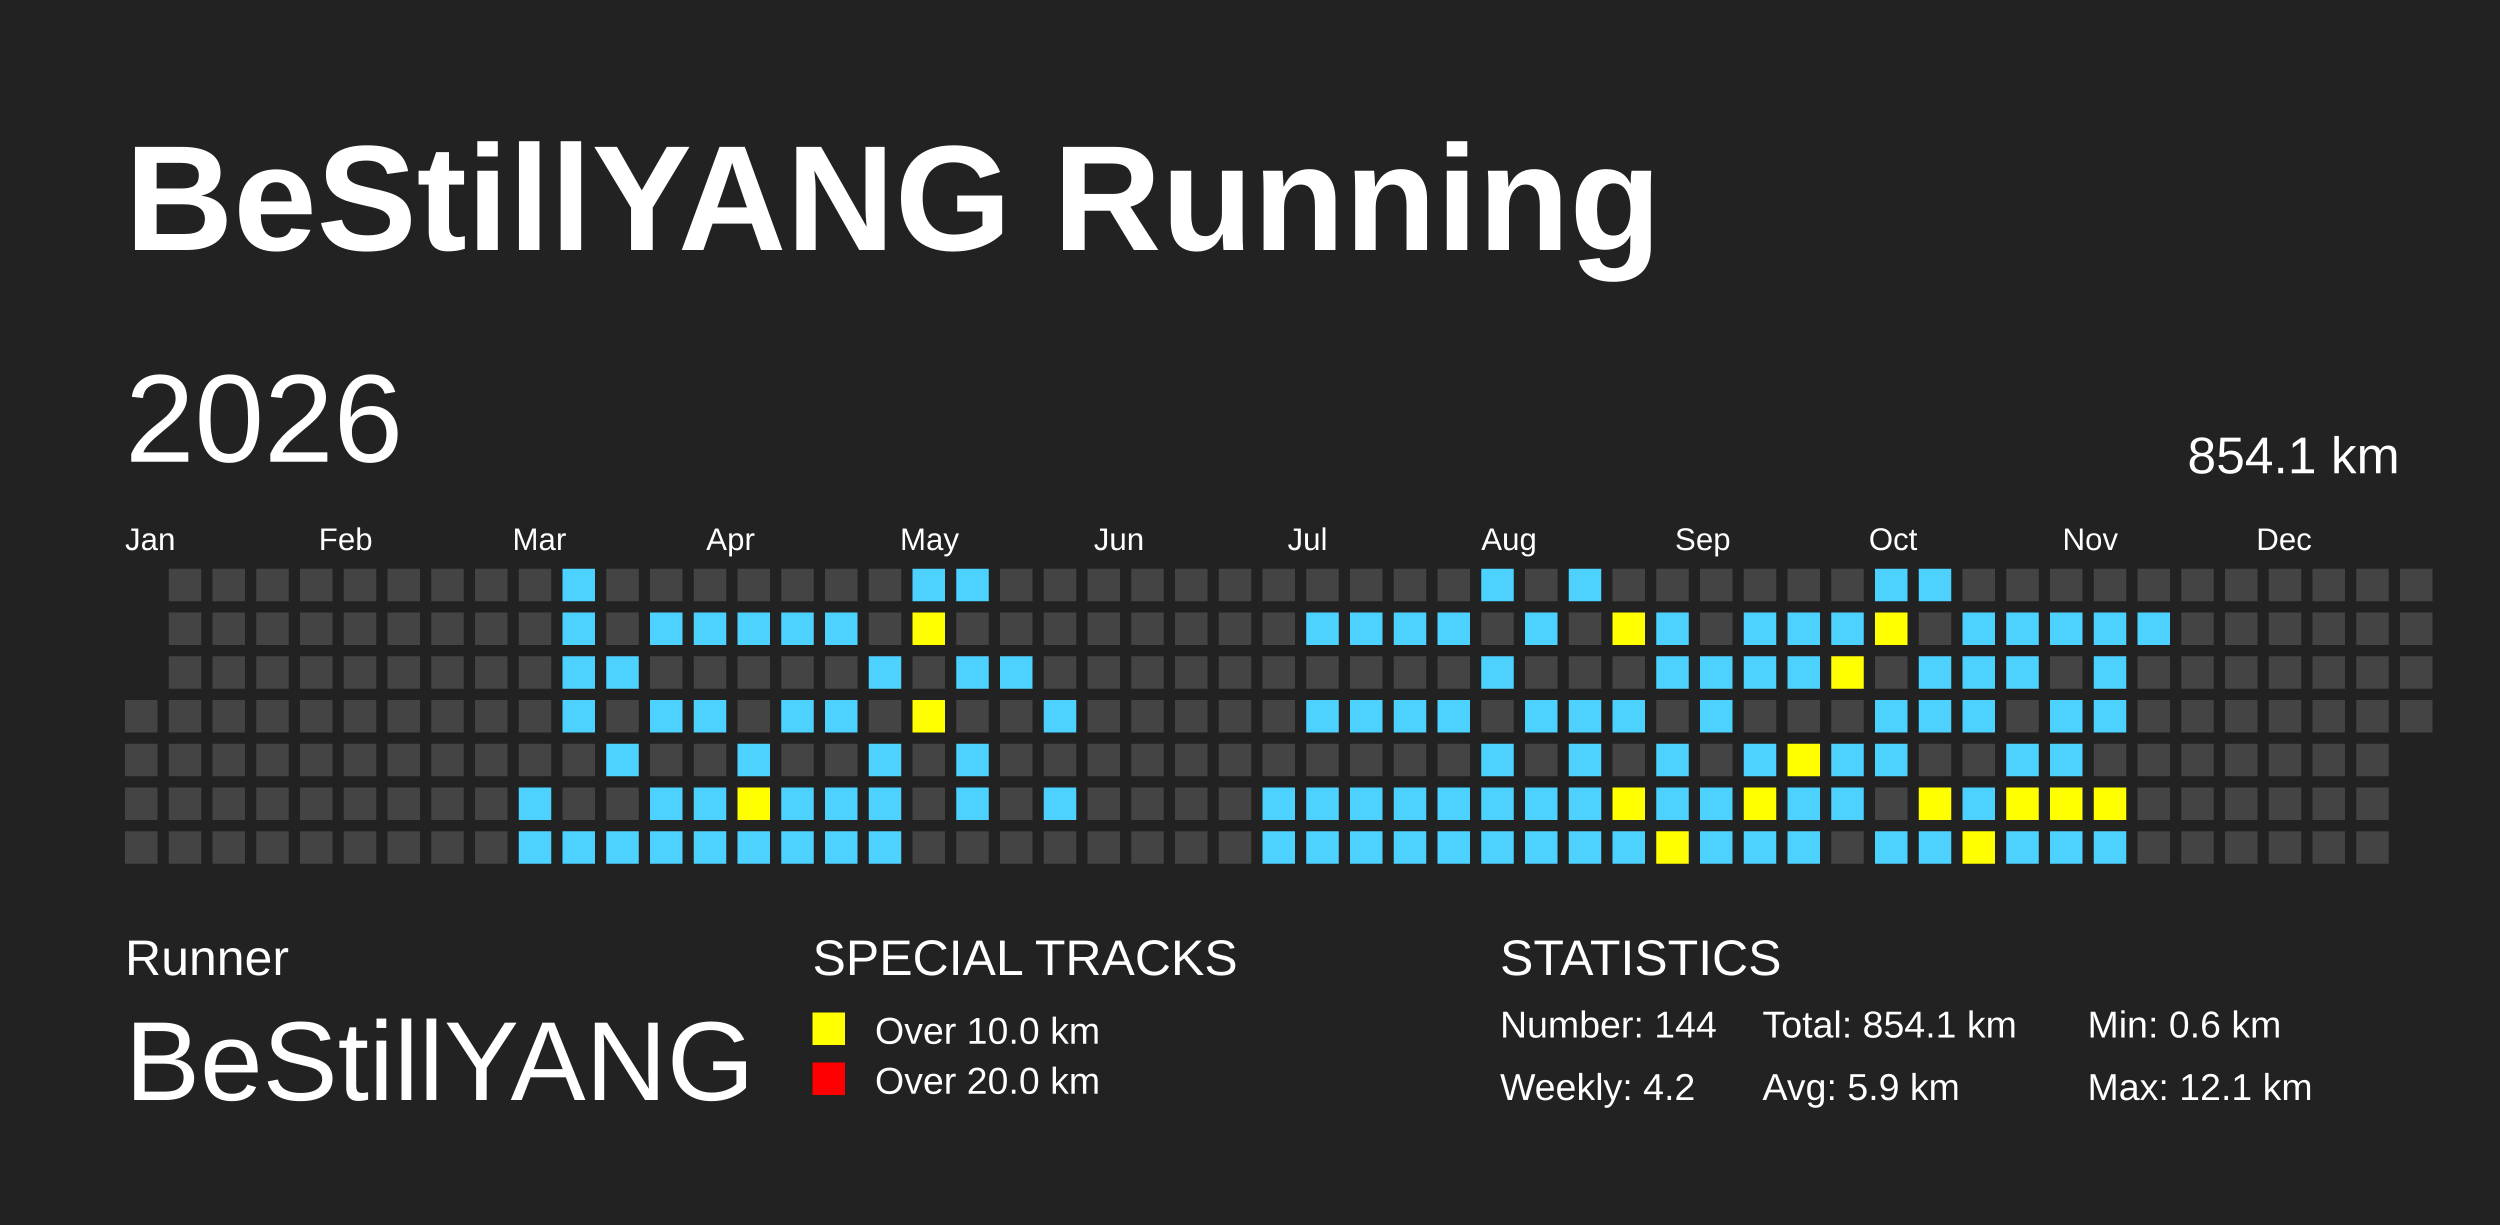
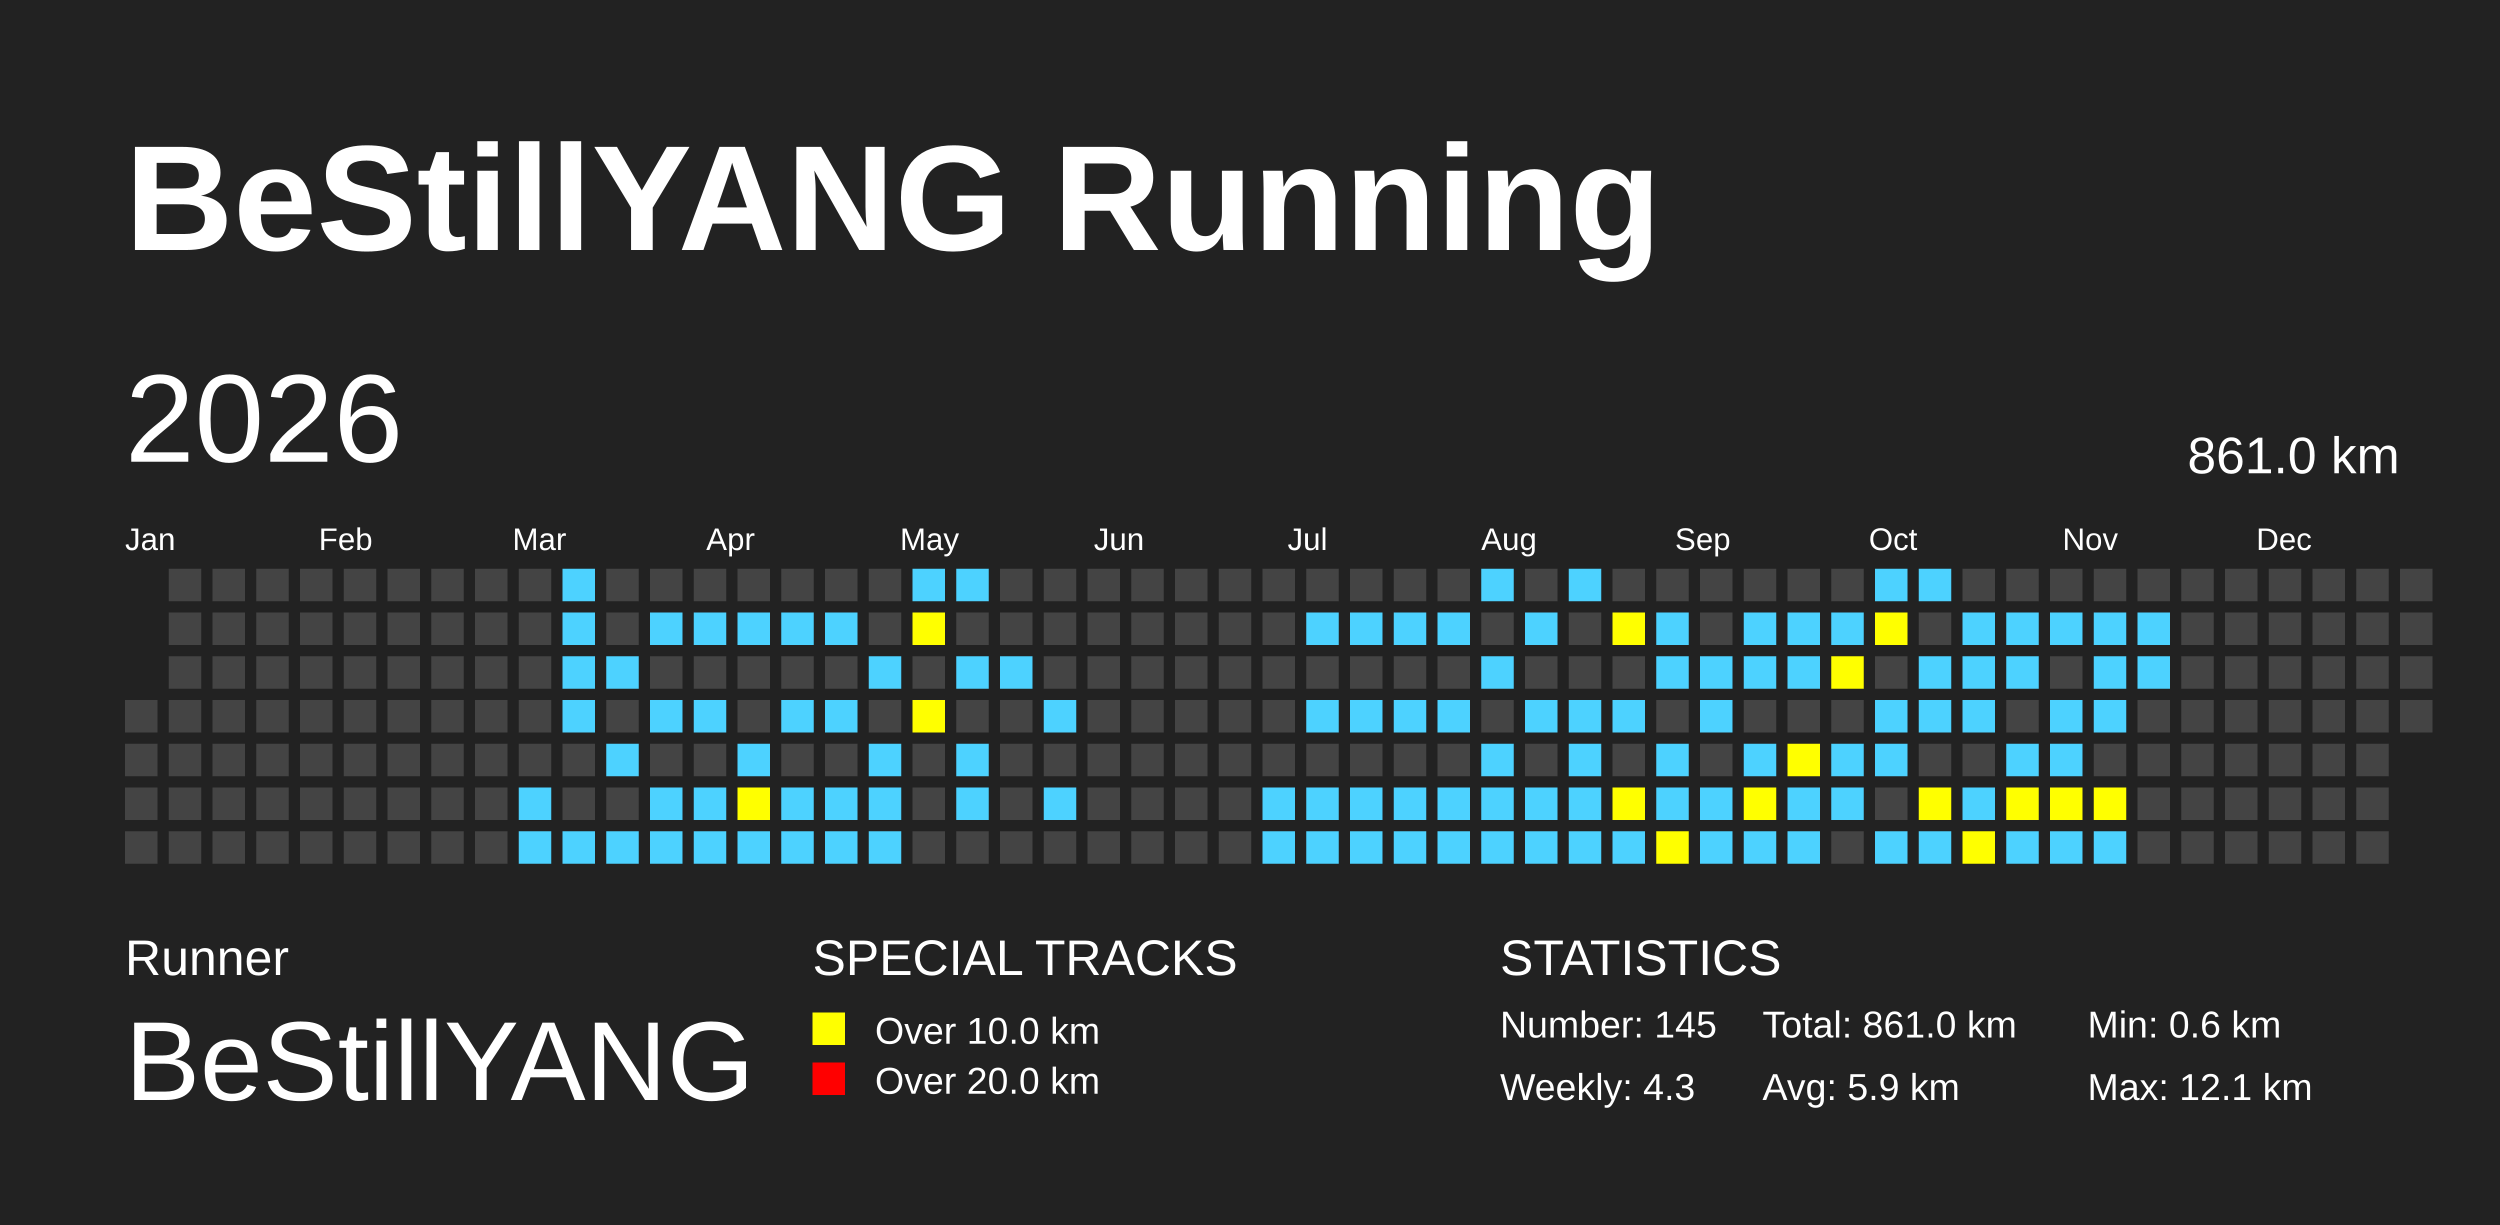
<svg xmlns="http://www.w3.org/2000/svg" baseProfile="full" height="98mm" version="1.1" viewBox="0,0,200,98" width="200mm">
  <defs>
    <pattern height="2" id="indoor-stripe" patternUnits="userSpaceOnUse" width="2">
      <line stroke="white" stroke-opacity="0.45" stroke-width="0.5" x1="0" x2="2" y1="2" y2="0" />
    </pattern>
  </defs>
  <rect fill="#222222" height="98" width="200" x="0" y="0" />
  <text fill="#FFFFFF" style="font-size:12px; font-family:Arial; font-weight:bold;" x="10" y="20">BeStillYANG Running</text>
  <text fill="#FFFFFF" style="font-size:4px; font-family:Arial" x="10" y="78">Runner</text>
  <text fill="#FFFFFF" style="font-size:9px; font-family:Arial" x="10" y="88">BeStillYANG</text>
  <text fill="#FFFFFF" style="font-size:4px; font-family:Arial" x="65" y="78">SPECIAL TRACKS</text>
  <rect fill="yellow" height="2.6" width="2.6" x="65" y="81" />
  <text fill="#FFFFFF" style="font-size:3px; font-family:Arial" x="70" y="83.5">Over 10.0 km</text>
  <rect fill="red" height="2.6" width="2.6" x="65" y="85" />
  <text fill="#FFFFFF" style="font-size:3px; font-family:Arial" x="70" y="87.5">Over 20.0 km</text>
  <text fill="#FFFFFF" style="font-size:4px; font-family:Arial" x="120" y="78">STATISTICS</text>
-   <text fill="#FFFFFF" style="font-size:3px; font-family:Arial" x="120" y="83">Number: 144</text>
-   <text fill="#FFFFFF" style="font-size:3px; font-family:Arial" x="120" y="88">Weekly: 4.2</text>
-   <text fill="#FFFFFF" style="font-size:3px; font-family:Arial" x="141" y="83">Total: 854.1 km</text>
+   <text fill="#FFFFFF" style="font-size:3px; font-family:Arial" x="120" y="83">Number: 145</text>
+   <text fill="#FFFFFF" style="font-size:3px; font-family:Arial" x="120" y="88">Weekly: 4.3</text>
+   <text fill="#FFFFFF" style="font-size:3px; font-family:Arial" x="141" y="83">Total: 861.0 km</text>
  <text fill="#FFFFFF" style="font-size:3px; font-family:Arial" x="141" y="88">Avg: 5.9 km</text>
  <text fill="#FFFFFF" style="font-size:3px; font-family:Arial" x="167" y="83">Min: 0.6 km</text>
  <text fill="#FFFFFF" style="font-size:3px; font-family:Arial" x="167" y="88">Max: 12.1 km</text>
  <text dominant-baseline="hanging" fill="#FFFFFF" style="font-size:10.0px; font-family:Arial;" x="10" y="30">2026</text>
-   <text dominant-baseline="hanging" fill="#FFFFFF" style="font-size:4.125px; font-family:Arial;" x="175" y="35">854.1 km</text>
+   <text dominant-baseline="hanging" fill="#FFFFFF" style="font-size:4.125px; font-family:Arial;" x="175" y="35">861.0 km</text>
  <text fill="#FFFFFF" style="font-size:2.5px; font-family:Arial" x="10.0" y="44">Jan</text>
  <text fill="#FFFFFF" style="font-size:2.5px; font-family:Arial" x="25.5" y="44">Feb</text>
  <text fill="#FFFFFF" style="font-size:2.5px; font-family:Arial" x="41.0" y="44">Mar</text>
  <text fill="#FFFFFF" style="font-size:2.5px; font-family:Arial" x="56.5" y="44">Apr</text>
  <text fill="#FFFFFF" style="font-size:2.5px; font-family:Arial" x="72.0" y="44">May</text>
  <text fill="#FFFFFF" style="font-size:2.5px; font-family:Arial" x="87.5" y="44">Jun</text>
  <text fill="#FFFFFF" style="font-size:2.5px; font-family:Arial" x="103.0" y="44">Jul</text>
  <text fill="#FFFFFF" style="font-size:2.5px; font-family:Arial" x="118.5" y="44">Aug</text>
  <text fill="#FFFFFF" style="font-size:2.5px; font-family:Arial" x="134.0" y="44">Sep</text>
  <text fill="#FFFFFF" style="font-size:2.5px; font-family:Arial" x="149.5" y="44">Oct</text>
  <text fill="#FFFFFF" style="font-size:2.5px; font-family:Arial" x="165.0" y="44">Nov</text>
  <text fill="#FFFFFF" style="font-size:2.5px; font-family:Arial" x="180.5" y="44">Dec</text>
  <rect fill="#444444" height="2.6" width="2.6" x="10.0" y="56.0" />
  <rect fill="#444444" height="2.6" width="2.6" x="10.0" y="59.5" />
  <rect fill="#444444" height="2.6" width="2.6" x="10.0" y="63.0" />
  <rect fill="#444444" height="2.6" width="2.6" x="10.0" y="66.5" />
  <rect fill="#444444" height="2.6" width="2.6" x="13.5" y="45.5" />
  <rect fill="#444444" height="2.6" width="2.6" x="13.5" y="49.0" />
  <rect fill="#444444" height="2.6" width="2.6" x="13.5" y="52.5" />
  <rect fill="#444444" height="2.6" width="2.6" x="13.5" y="56.0" />
  <rect fill="#444444" height="2.6" width="2.6" x="13.5" y="59.5" />
  <rect fill="#444444" height="2.6" width="2.6" x="13.5" y="63.0" />
  <rect fill="#444444" height="2.6" width="2.6" x="13.5" y="66.5" />
  <rect fill="#444444" height="2.6" width="2.6" x="17.0" y="45.5" />
  <rect fill="#444444" height="2.6" width="2.6" x="17.0" y="49.0" />
  <rect fill="#444444" height="2.6" width="2.6" x="17.0" y="52.5" />
  <rect fill="#444444" height="2.6" width="2.6" x="17.0" y="56.0" />
  <rect fill="#444444" height="2.6" width="2.6" x="17.0" y="59.5" />
  <rect fill="#444444" height="2.6" width="2.6" x="17.0" y="63.0" />
  <rect fill="#444444" height="2.6" width="2.6" x="17.0" y="66.5" />
  <rect fill="#444444" height="2.6" width="2.6" x="20.5" y="45.5" />
  <rect fill="#444444" height="2.6" width="2.6" x="20.5" y="49.0" />
  <rect fill="#444444" height="2.6" width="2.6" x="20.5" y="52.5" />
  <rect fill="#444444" height="2.6" width="2.6" x="20.5" y="56.0" />
  <rect fill="#444444" height="2.6" width="2.6" x="20.5" y="59.5" />
  <rect fill="#444444" height="2.6" width="2.6" x="20.5" y="63.0" />
  <rect fill="#444444" height="2.6" width="2.6" x="20.5" y="66.5" />
  <rect fill="#444444" height="2.6" width="2.6" x="24.0" y="45.5" />
  <rect fill="#444444" height="2.6" width="2.6" x="24.0" y="49.0" />
  <rect fill="#444444" height="2.6" width="2.6" x="24.0" y="52.5" />
  <rect fill="#444444" height="2.6" width="2.6" x="24.0" y="56.0" />
  <rect fill="#444444" height="2.6" width="2.6" x="24.0" y="59.5" />
  <rect fill="#444444" height="2.6" width="2.6" x="24.0" y="63.0" />
  <rect fill="#444444" height="2.6" width="2.6" x="24.0" y="66.5" />
  <rect fill="#444444" height="2.6" width="2.6" x="27.5" y="45.5" />
  <rect fill="#444444" height="2.6" width="2.6" x="27.5" y="49.0" />
  <rect fill="#444444" height="2.6" width="2.6" x="27.5" y="52.5" />
  <rect fill="#444444" height="2.6" width="2.6" x="27.5" y="56.0" />
  <rect fill="#444444" height="2.6" width="2.6" x="27.5" y="59.5" />
  <rect fill="#444444" height="2.6" width="2.6" x="27.5" y="63.0" />
  <rect fill="#444444" height="2.6" width="2.6" x="27.5" y="66.5" />
  <rect fill="#444444" height="2.6" width="2.6" x="31.0" y="45.5" />
  <rect fill="#444444" height="2.6" width="2.6" x="31.0" y="49.0" />
  <rect fill="#444444" height="2.6" width="2.6" x="31.0" y="52.5" />
  <rect fill="#444444" height="2.6" width="2.6" x="31.0" y="56.0" />
  <rect fill="#444444" height="2.6" width="2.6" x="31.0" y="59.5" />
  <rect fill="#444444" height="2.6" width="2.6" x="31.0" y="63.0" />
  <rect fill="#444444" height="2.6" width="2.6" x="31.0" y="66.5" />
  <rect fill="#444444" height="2.6" width="2.6" x="34.5" y="45.5" />
  <rect fill="#444444" height="2.6" width="2.6" x="34.5" y="49.0" />
  <rect fill="#444444" height="2.6" width="2.6" x="34.5" y="52.5" />
  <rect fill="#444444" height="2.6" width="2.6" x="34.5" y="56.0" />
  <rect fill="#444444" height="2.6" width="2.6" x="34.5" y="59.5" />
  <rect fill="#444444" height="2.6" width="2.6" x="34.5" y="63.0" />
  <rect fill="#444444" height="2.6" width="2.6" x="34.5" y="66.5" />
  <rect fill="#444444" height="2.6" width="2.6" x="38.0" y="45.5" />
  <rect fill="#444444" height="2.6" width="2.6" x="38.0" y="49.0" />
  <rect fill="#444444" height="2.6" width="2.6" x="38.0" y="52.5" />
  <rect fill="#444444" height="2.6" width="2.6" x="38.0" y="56.0" />
  <rect fill="#444444" height="2.6" width="2.6" x="38.0" y="59.5" />
  <rect fill="#444444" height="2.6" width="2.6" x="38.0" y="63.0" />
  <rect fill="#444444" height="2.6" width="2.6" x="38.0" y="66.5" />
  <rect fill="#444444" height="2.6" width="2.6" x="41.5" y="45.5" />
  <rect fill="#444444" height="2.6" width="2.6" x="41.5" y="49.0" />
  <rect fill="#444444" height="2.6" width="2.6" x="41.5" y="52.5" />
  <rect fill="#444444" height="2.6" width="2.6" x="41.5" y="56.0" />
  <rect fill="#444444" height="2.6" width="2.6" x="41.5" y="59.5" />
  <rect fill="#4DD2FF" height="2.6" width="2.6" x="41.5" y="63.0" />
  <rect fill="#4DD2FF" height="2.6" width="2.6" x="41.5" y="66.5" />
  <rect fill="#4DD2FF" height="2.6" width="2.6" x="45.0" y="45.5" />
  <rect fill="#4DD2FF" height="2.6" width="2.6" x="45.0" y="49.0" />
  <rect fill="#4DD2FF" height="2.6" width="2.6" x="45.0" y="52.5" />
  <rect fill="#4DD2FF" height="2.6" width="2.6" x="45.0" y="56.0" />
  <rect fill="#444444" height="2.6" width="2.6" x="45.0" y="59.5" />
  <rect fill="#444444" height="2.6" width="2.6" x="45.0" y="63.0" />
  <rect fill="#4DD2FF" height="2.6" width="2.6" x="45.0" y="66.5" />
  <rect fill="#444444" height="2.6" width="2.6" x="48.5" y="45.5" />
  <rect fill="#444444" height="2.6" width="2.6" x="48.5" y="49.0" />
  <rect fill="#4DD2FF" height="2.6" width="2.6" x="48.5" y="52.5" />
  <rect fill="#444444" height="2.6" width="2.6" x="48.5" y="56.0" />
  <rect fill="#4DD2FF" height="2.6" width="2.6" x="48.5" y="59.5" />
  <rect fill="#444444" height="2.6" width="2.6" x="48.5" y="63.0" />
  <rect fill="#4DD2FF" height="2.6" width="2.6" x="48.5" y="66.5" />
  <rect fill="#444444" height="2.6" width="2.6" x="52.0" y="45.5" />
  <rect fill="#4DD2FF" height="2.6" width="2.6" x="52.0" y="49.0" />
  <rect fill="#444444" height="2.6" width="2.6" x="52.0" y="52.5" />
  <rect fill="#4DD2FF" height="2.6" width="2.6" x="52.0" y="56.0" />
  <rect fill="#444444" height="2.6" width="2.6" x="52.0" y="59.5" />
  <rect fill="#4DD2FF" height="2.6" width="2.6" x="52.0" y="63.0" />
  <rect fill="#4DD2FF" height="2.6" width="2.6" x="52.0" y="66.5" />
  <rect fill="#444444" height="2.6" width="2.6" x="55.5" y="45.5" />
  <rect fill="#4DD2FF" height="2.6" width="2.6" x="55.5" y="49.0" />
  <rect fill="#444444" height="2.6" width="2.6" x="55.5" y="52.5" />
  <rect fill="#4DD2FF" height="2.6" width="2.6" x="55.5" y="56.0" />
  <rect fill="#444444" height="2.6" width="2.6" x="55.5" y="59.5" />
  <rect fill="#4DD2FF" height="2.6" width="2.6" x="55.5" y="63.0" />
  <rect fill="#4DD2FF" height="2.6" width="2.6" x="55.5" y="66.5" />
  <rect fill="#444444" height="2.6" width="2.6" x="59.0" y="45.5" />
  <rect fill="#4DD2FF" height="2.6" width="2.6" x="59.0" y="49.0" />
  <rect fill="#444444" height="2.6" width="2.6" x="59.0" y="52.5" />
  <rect fill="#444444" height="2.6" width="2.6" x="59.0" y="56.0" />
  <rect fill="#4DD2FF" height="2.6" width="2.6" x="59.0" y="59.5" />
  <rect fill="yellow" height="2.6" width="2.6" x="59.0" y="63.0" />
  <rect fill="#4DD2FF" height="2.6" width="2.6" x="59.0" y="66.5" />
  <rect fill="#444444" height="2.6" width="2.6" x="62.5" y="45.5" />
  <rect fill="#4DD2FF" height="2.6" width="2.6" x="62.5" y="49.0" />
  <rect fill="#444444" height="2.6" width="2.6" x="62.5" y="52.5" />
  <rect fill="#4DD2FF" height="2.6" width="2.6" x="62.5" y="56.0" />
  <rect fill="#444444" height="2.6" width="2.6" x="62.5" y="59.5" />
  <rect fill="#4DD2FF" height="2.6" width="2.6" x="62.5" y="63.0" />
  <rect fill="#4DD2FF" height="2.6" width="2.6" x="62.5" y="66.5" />
  <rect fill="#444444" height="2.6" width="2.6" x="66.0" y="45.5" />
  <rect fill="#4DD2FF" height="2.6" width="2.6" x="66.0" y="49.0" />
  <rect fill="#444444" height="2.6" width="2.6" x="66.0" y="52.5" />
  <rect fill="#4DD2FF" height="2.6" width="2.6" x="66.0" y="56.0" />
  <rect fill="#444444" height="2.6" width="2.6" x="66.0" y="59.5" />
  <rect fill="#4DD2FF" height="2.6" width="2.6" x="66.0" y="63.0" />
  <rect fill="#4DD2FF" height="2.6" width="2.6" x="66.0" y="66.5" />
  <rect fill="#444444" height="2.6" width="2.6" x="69.5" y="45.5" />
  <rect fill="#444444" height="2.6" width="2.6" x="69.5" y="49.0" />
  <rect fill="#4DD2FF" height="2.6" width="2.6" x="69.5" y="52.5" />
  <rect fill="#444444" height="2.6" width="2.6" x="69.5" y="56.0" />
  <rect fill="#4DD2FF" height="2.6" width="2.6" x="69.5" y="59.5" />
  <rect fill="#4DD2FF" height="2.6" width="2.6" x="69.5" y="63.0" />
  <rect fill="#4DD2FF" height="2.6" width="2.6" x="69.5" y="66.5" />
  <rect fill="#4DD2FF" height="2.6" width="2.6" x="73.0" y="45.5" />
  <rect fill="yellow" height="2.6" width="2.6" x="73.0" y="49.0" />
  <rect fill="#444444" height="2.6" width="2.6" x="73.0" y="52.5" />
  <rect fill="yellow" height="2.6" width="2.6" x="73.0" y="56.0" />
  <rect fill="#444444" height="2.6" width="2.6" x="73.0" y="59.5" />
  <rect fill="#444444" height="2.6" width="2.6" x="73.0" y="63.0" />
  <rect fill="#444444" height="2.6" width="2.6" x="73.0" y="66.5" />
  <rect fill="#4DD2FF" height="2.6" width="2.6" x="76.5" y="45.5" />
  <rect fill="#444444" height="2.6" width="2.6" x="76.5" y="49.0" />
  <rect fill="#4DD2FF" height="2.6" width="2.6" x="76.5" y="52.5" />
  <rect fill="#444444" height="2.6" width="2.6" x="76.5" y="56.0" />
  <rect fill="#4DD2FF" height="2.6" width="2.6" x="76.5" y="59.5" />
  <rect fill="#4DD2FF" height="2.6" width="2.6" x="76.5" y="63.0" />
  <rect fill="#444444" height="2.6" width="2.6" x="76.5" y="66.5" />
  <rect fill="#444444" height="2.6" width="2.6" x="80.0" y="45.5" />
  <rect fill="#444444" height="2.6" width="2.6" x="80.0" y="49.0" />
  <rect fill="#4DD2FF" height="2.6" width="2.6" x="80.0" y="52.5" />
  <rect fill="#444444" height="2.6" width="2.6" x="80.0" y="56.0" />
  <rect fill="#444444" height="2.6" width="2.6" x="80.0" y="59.5" />
  <rect fill="#444444" height="2.6" width="2.6" x="80.0" y="63.0" />
  <rect fill="#444444" height="2.6" width="2.6" x="80.0" y="66.5" />
  <rect fill="#444444" height="2.6" width="2.6" x="83.5" y="45.5" />
  <rect fill="#444444" height="2.6" width="2.6" x="83.5" y="49.0" />
  <rect fill="#444444" height="2.6" width="2.6" x="83.5" y="52.5" />
  <rect fill="#4DD2FF" height="2.6" width="2.6" x="83.5" y="56.0" />
  <rect fill="#444444" height="2.6" width="2.6" x="83.5" y="59.5" />
  <rect fill="#4DD2FF" height="2.6" width="2.6" x="83.5" y="63.0" />
  <rect fill="#444444" height="2.6" width="2.6" x="83.5" y="66.5" />
  <rect fill="#444444" height="2.6" width="2.6" x="87.0" y="45.5" />
  <rect fill="#444444" height="2.6" width="2.6" x="87.0" y="49.0" />
  <rect fill="#444444" height="2.6" width="2.6" x="87.0" y="52.5" />
  <rect fill="#444444" height="2.6" width="2.6" x="87.0" y="56.0" />
  <rect fill="#444444" height="2.6" width="2.6" x="87.0" y="59.5" />
  <rect fill="#444444" height="2.6" width="2.6" x="87.0" y="63.0" />
  <rect fill="#444444" height="2.6" width="2.6" x="87.0" y="66.5" />
  <rect fill="#444444" height="2.6" width="2.6" x="90.5" y="45.5" />
  <rect fill="#444444" height="2.6" width="2.6" x="90.5" y="49.0" />
  <rect fill="#444444" height="2.6" width="2.6" x="90.5" y="52.5" />
  <rect fill="#444444" height="2.6" width="2.6" x="90.5" y="56.0" />
  <rect fill="#444444" height="2.6" width="2.6" x="90.5" y="59.5" />
  <rect fill="#444444" height="2.6" width="2.6" x="90.5" y="63.0" />
  <rect fill="#444444" height="2.6" width="2.6" x="90.5" y="66.5" />
  <rect fill="#444444" height="2.6" width="2.6" x="94.0" y="45.5" />
  <rect fill="#444444" height="2.6" width="2.6" x="94.0" y="49.0" />
  <rect fill="#444444" height="2.6" width="2.6" x="94.0" y="52.5" />
  <rect fill="#444444" height="2.6" width="2.6" x="94.0" y="56.0" />
  <rect fill="#444444" height="2.6" width="2.6" x="94.0" y="59.5" />
  <rect fill="#444444" height="2.6" width="2.6" x="94.0" y="63.0" />
  <rect fill="#444444" height="2.6" width="2.6" x="94.0" y="66.5" />
  <rect fill="#444444" height="2.6" width="2.6" x="97.5" y="45.5" />
  <rect fill="#444444" height="2.6" width="2.6" x="97.5" y="49.0" />
  <rect fill="#444444" height="2.6" width="2.6" x="97.5" y="52.5" />
  <rect fill="#444444" height="2.6" width="2.6" x="97.5" y="56.0" />
  <rect fill="#444444" height="2.6" width="2.6" x="97.5" y="59.5" />
  <rect fill="#444444" height="2.6" width="2.6" x="97.5" y="63.0" />
  <rect fill="#444444" height="2.6" width="2.6" x="97.5" y="66.5" />
  <rect fill="#444444" height="2.6" width="2.6" x="101.0" y="45.5" />
  <rect fill="#444444" height="2.6" width="2.6" x="101.0" y="49.0" />
  <rect fill="#444444" height="2.6" width="2.6" x="101.0" y="52.5" />
  <rect fill="#444444" height="2.6" width="2.6" x="101.0" y="56.0" />
  <rect fill="#444444" height="2.6" width="2.6" x="101.0" y="59.5" />
  <rect fill="#4DD2FF" height="2.6" width="2.6" x="101.0" y="63.0" />
  <rect fill="#4DD2FF" height="2.6" width="2.6" x="101.0" y="66.5" />
  <rect fill="#444444" height="2.6" width="2.6" x="104.5" y="45.5" />
  <rect fill="#4DD2FF" height="2.6" width="2.6" x="104.5" y="49.0" />
  <rect fill="#444444" height="2.6" width="2.6" x="104.5" y="52.5" />
  <rect fill="#4DD2FF" height="2.6" width="2.6" x="104.5" y="56.0" />
  <rect fill="#444444" height="2.6" width="2.6" x="104.5" y="59.5" />
  <rect fill="#4DD2FF" height="2.6" width="2.6" x="104.5" y="63.0" />
  <rect fill="#4DD2FF" height="2.6" width="2.6" x="104.5" y="66.5" />
  <rect fill="#444444" height="2.6" width="2.6" x="108.0" y="45.5" />
  <rect fill="#4DD2FF" height="2.6" width="2.6" x="108.0" y="49.0" />
  <rect fill="#444444" height="2.6" width="2.6" x="108.0" y="52.5" />
  <rect fill="#4DD2FF" height="2.6" width="2.6" x="108.0" y="56.0" />
  <rect fill="#444444" height="2.6" width="2.6" x="108.0" y="59.5" />
  <rect fill="#4DD2FF" height="2.6" width="2.6" x="108.0" y="63.0" />
  <rect fill="#4DD2FF" height="2.6" width="2.6" x="108.0" y="66.5" />
  <rect fill="#444444" height="2.6" width="2.6" x="111.5" y="45.5" />
  <rect fill="#4DD2FF" height="2.6" width="2.6" x="111.5" y="49.0" />
  <rect fill="#444444" height="2.6" width="2.6" x="111.5" y="52.5" />
  <rect fill="#4DD2FF" height="2.6" width="2.6" x="111.5" y="56.0" />
  <rect fill="#444444" height="2.6" width="2.6" x="111.5" y="59.5" />
  <rect fill="#4DD2FF" height="2.6" width="2.6" x="111.5" y="63.0" />
  <rect fill="#4DD2FF" height="2.6" width="2.6" x="111.5" y="66.5" />
  <rect fill="#444444" height="2.6" width="2.6" x="115.0" y="45.5" />
  <rect fill="#4DD2FF" height="2.6" width="2.6" x="115.0" y="49.0" />
  <rect fill="#444444" height="2.6" width="2.6" x="115.0" y="52.5" />
  <rect fill="#4DD2FF" height="2.6" width="2.6" x="115.0" y="56.0" />
  <rect fill="#444444" height="2.6" width="2.6" x="115.0" y="59.5" />
  <rect fill="#4DD2FF" height="2.6" width="2.6" x="115.0" y="63.0" />
  <rect fill="#4DD2FF" height="2.6" width="2.6" x="115.0" y="66.5" />
  <rect fill="#4DD2FF" height="2.6" width="2.6" x="118.5" y="45.5" />
  <rect fill="#444444" height="2.6" width="2.6" x="118.5" y="49.0" />
  <rect fill="#4DD2FF" height="2.6" width="2.6" x="118.5" y="52.5" />
  <rect fill="#444444" height="2.6" width="2.6" x="118.5" y="56.0" />
  <rect fill="#4DD2FF" height="2.6" width="2.6" x="118.5" y="59.5" />
  <rect fill="#4DD2FF" height="2.6" width="2.6" x="118.5" y="63.0" />
  <rect fill="#4DD2FF" height="2.6" width="2.6" x="118.5" y="66.5" />
  <rect fill="#444444" height="2.6" width="2.6" x="122.0" y="45.5" />
  <rect fill="#4DD2FF" height="2.6" width="2.6" x="122.0" y="49.0" />
  <rect fill="#444444" height="2.6" width="2.6" x="122.0" y="52.5" />
  <rect fill="#4DD2FF" height="2.6" width="2.6" x="122.0" y="56.0" />
  <rect fill="#444444" height="2.6" width="2.6" x="122.0" y="59.5" />
  <rect fill="#4DD2FF" height="2.6" width="2.6" x="122.0" y="63.0" />
  <rect fill="#4DD2FF" height="2.6" width="2.6" x="122.0" y="66.5" />
  <rect fill="#4DD2FF" height="2.6" width="2.6" x="125.5" y="45.5" />
  <rect fill="#444444" height="2.6" width="2.6" x="125.5" y="49.0" />
  <rect fill="#444444" height="2.6" width="2.6" x="125.5" y="52.5" />
  <rect fill="#4DD2FF" height="2.6" width="2.6" x="125.5" y="56.0" />
  <rect fill="#4DD2FF" height="2.6" width="2.6" x="125.5" y="59.5" />
  <rect fill="#4DD2FF" height="2.6" width="2.6" x="125.5" y="63.0" />
  <rect fill="#4DD2FF" height="2.6" width="2.6" x="125.5" y="66.5" />
  <rect fill="#444444" height="2.6" width="2.6" x="129.0" y="45.5" />
  <rect fill="yellow" height="2.6" width="2.6" x="129.0" y="49.0" />
  <rect fill="#444444" height="2.6" width="2.6" x="129.0" y="52.5" />
  <rect fill="#4DD2FF" height="2.6" width="2.6" x="129.0" y="56.0" />
  <rect fill="#444444" height="2.6" width="2.6" x="129.0" y="59.5" />
  <rect fill="yellow" height="2.6" width="2.6" x="129.0" y="63.0" />
  <rect fill="#4DD2FF" height="2.6" width="2.6" x="129.0" y="66.5" />
  <rect fill="#444444" height="2.6" width="2.6" x="132.5" y="45.5" />
  <rect fill="#4DD2FF" height="2.6" width="2.6" x="132.5" y="49.0" />
  <rect fill="#4DD2FF" height="2.6" width="2.6" x="132.5" y="52.5" />
  <rect fill="#444444" height="2.6" width="2.6" x="132.5" y="56.0" />
  <rect fill="#4DD2FF" height="2.6" width="2.6" x="132.5" y="59.5" />
  <rect fill="#4DD2FF" height="2.6" width="2.6" x="132.5" y="63.0" />
  <rect fill="yellow" height="2.6" width="2.6" x="132.5" y="66.5" />
  <rect fill="#444444" height="2.6" width="2.6" x="136.0" y="45.5" />
  <rect fill="#444444" height="2.6" width="2.6" x="136.0" y="49.0" />
  <rect fill="#4DD2FF" height="2.6" width="2.6" x="136.0" y="52.5" />
  <rect fill="#4DD2FF" height="2.6" width="2.6" x="136.0" y="56.0" />
  <rect fill="#444444" height="2.6" width="2.6" x="136.0" y="59.5" />
  <rect fill="#4DD2FF" height="2.6" width="2.6" x="136.0" y="63.0" />
  <rect fill="#4DD2FF" height="2.6" width="2.6" x="136.0" y="66.5" />
  <rect fill="#444444" height="2.6" width="2.6" x="139.5" y="45.5" />
  <rect fill="#4DD2FF" height="2.6" width="2.6" x="139.5" y="49.0" />
  <rect fill="#4DD2FF" height="2.6" width="2.6" x="139.5" y="52.5" />
  <rect fill="#444444" height="2.6" width="2.6" x="139.5" y="56.0" />
  <rect fill="#4DD2FF" height="2.6" width="2.6" x="139.5" y="59.5" />
  <rect fill="yellow" height="2.6" width="2.6" x="139.5" y="63.0" />
  <rect fill="#4DD2FF" height="2.6" width="2.6" x="139.5" y="66.5" />
  <rect fill="#444444" height="2.6" width="2.6" x="143.0" y="45.5" />
  <rect fill="#4DD2FF" height="2.6" width="2.6" x="143.0" y="49.0" />
  <rect fill="#4DD2FF" height="2.6" width="2.6" x="143.0" y="52.5" />
  <rect fill="#444444" height="2.6" width="2.6" x="143.0" y="56.0" />
  <rect fill="yellow" height="2.6" width="2.6" x="143.0" y="59.5" />
  <rect fill="#4DD2FF" height="2.6" width="2.6" x="143.0" y="63.0" />
  <rect fill="#4DD2FF" height="2.6" width="2.6" x="143.0" y="66.5" />
  <rect fill="#444444" height="2.6" width="2.6" x="146.5" y="45.5" />
  <rect fill="#4DD2FF" height="2.6" width="2.6" x="146.5" y="49.0" />
  <rect fill="yellow" height="2.6" width="2.6" x="146.5" y="52.5" />
  <rect fill="#444444" height="2.6" width="2.6" x="146.5" y="56.0" />
  <rect fill="#4DD2FF" height="2.6" width="2.6" x="146.5" y="59.5" />
  <rect fill="#4DD2FF" height="2.6" width="2.6" x="146.5" y="63.0" />
  <rect fill="#444444" height="2.6" width="2.6" x="146.5" y="66.5" />
  <rect fill="#4DD2FF" height="2.6" width="2.6" x="150.0" y="45.5" />
  <rect fill="yellow" height="2.6" width="2.6" x="150.0" y="49.0" />
  <rect fill="#444444" height="2.6" width="2.6" x="150.0" y="52.5" />
  <rect fill="#4DD2FF" height="2.6" width="2.6" x="150.0" y="56.0" />
  <rect fill="#4DD2FF" height="2.6" width="2.6" x="150.0" y="59.5" />
  <rect fill="#444444" height="2.6" width="2.6" x="150.0" y="63.0" />
  <rect fill="#4DD2FF" height="2.6" width="2.6" x="150.0" y="66.5" />
  <rect fill="#4DD2FF" height="2.6" width="2.6" x="153.5" y="45.5" />
  <rect fill="#444444" height="2.6" width="2.6" x="153.5" y="49.0" />
  <rect fill="#4DD2FF" height="2.6" width="2.6" x="153.5" y="52.5" />
  <rect fill="#4DD2FF" height="2.6" width="2.6" x="153.5" y="56.0" />
  <rect fill="#444444" height="2.6" width="2.6" x="153.5" y="59.5" />
  <rect fill="yellow" height="2.6" width="2.6" x="153.5" y="63.0" />
  <rect fill="#4DD2FF" height="2.6" width="2.6" x="153.5" y="66.5" />
  <rect fill="#444444" height="2.6" width="2.6" x="157.0" y="45.5" />
  <rect fill="#4DD2FF" height="2.6" width="2.6" x="157.0" y="49.0" />
  <rect fill="#4DD2FF" height="2.6" width="2.6" x="157.0" y="52.5" />
  <rect fill="#4DD2FF" height="2.6" width="2.6" x="157.0" y="56.0" />
  <rect fill="#444444" height="2.6" width="2.6" x="157.0" y="59.5" />
  <rect fill="#4DD2FF" height="2.6" width="2.6" x="157.0" y="63.0" />
  <rect fill="yellow" height="2.6" width="2.6" x="157.0" y="66.5" />
  <rect fill="#444444" height="2.6" width="2.6" x="160.5" y="45.5" />
  <rect fill="#4DD2FF" height="2.6" width="2.6" x="160.5" y="49.0" />
  <rect fill="#4DD2FF" height="2.6" width="2.6" x="160.5" y="52.5" />
  <rect fill="#444444" height="2.6" width="2.6" x="160.5" y="56.0" />
  <rect fill="#4DD2FF" height="2.6" width="2.6" x="160.5" y="59.5" />
  <rect fill="yellow" height="2.6" width="2.6" x="160.5" y="63.0" />
  <rect fill="#4DD2FF" height="2.6" width="2.6" x="160.5" y="66.5" />
  <rect fill="#444444" height="2.6" width="2.6" x="164.0" y="45.5" />
  <rect fill="#4DD2FF" height="2.6" width="2.6" x="164.0" y="49.0" />
  <rect fill="#444444" height="2.6" width="2.6" x="164.0" y="52.5" />
  <rect fill="#4DD2FF" height="2.6" width="2.6" x="164.0" y="56.0" />
  <rect fill="#4DD2FF" height="2.6" width="2.6" x="164.0" y="59.5" />
  <rect fill="yellow" height="2.6" width="2.6" x="164.0" y="63.0" />
  <rect fill="#4DD2FF" height="2.6" width="2.6" x="164.0" y="66.5" />
  <rect fill="#444444" height="2.6" width="2.6" x="167.5" y="45.5" />
  <rect fill="#4DD2FF" height="2.6" width="2.6" x="167.5" y="49.0" />
  <rect fill="#4DD2FF" height="2.6" width="2.6" x="167.5" y="52.5" />
  <rect fill="#4DD2FF" height="2.6" width="2.6" x="167.5" y="56.0" />
  <rect fill="#444444" height="2.6" width="2.6" x="167.5" y="59.5" />
  <rect fill="yellow" height="2.6" width="2.6" x="167.5" y="63.0" />
  <rect fill="#4DD2FF" height="2.6" width="2.6" x="167.5" y="66.5" />
  <rect fill="#444444" height="2.6" width="2.6" x="171.0" y="45.5" />
  <rect fill="#4DD2FF" height="2.6" width="2.6" x="171.0" y="49.0" />
-   <rect fill="#444444" height="2.6" width="2.6" x="171.0" y="52.5" />
+   <rect fill="#4DD2FF" height="2.6" width="2.6" x="171.0" y="52.5" />
  <rect fill="#444444" height="2.6" width="2.6" x="171.0" y="56.0" />
  <rect fill="#444444" height="2.6" width="2.6" x="171.0" y="59.5" />
  <rect fill="#444444" height="2.6" width="2.6" x="171.0" y="63.0" />
  <rect fill="#444444" height="2.6" width="2.6" x="171.0" y="66.5" />
  <rect fill="#444444" height="2.6" width="2.6" x="174.5" y="45.5" />
  <rect fill="#444444" height="2.6" width="2.6" x="174.5" y="49.0" />
  <rect fill="#444444" height="2.6" width="2.6" x="174.5" y="52.5" />
  <rect fill="#444444" height="2.6" width="2.6" x="174.5" y="56.0" />
  <rect fill="#444444" height="2.6" width="2.6" x="174.5" y="59.5" />
  <rect fill="#444444" height="2.6" width="2.6" x="174.5" y="63.0" />
  <rect fill="#444444" height="2.6" width="2.6" x="174.5" y="66.5" />
  <rect fill="#444444" height="2.6" width="2.6" x="178.0" y="45.5" />
  <rect fill="#444444" height="2.6" width="2.6" x="178.0" y="49.0" />
  <rect fill="#444444" height="2.6" width="2.6" x="178.0" y="52.5" />
  <rect fill="#444444" height="2.6" width="2.6" x="178.0" y="56.0" />
  <rect fill="#444444" height="2.6" width="2.6" x="178.0" y="59.5" />
  <rect fill="#444444" height="2.6" width="2.6" x="178.0" y="63.0" />
  <rect fill="#444444" height="2.6" width="2.6" x="178.0" y="66.5" />
  <rect fill="#444444" height="2.6" width="2.6" x="181.5" y="45.5" />
  <rect fill="#444444" height="2.6" width="2.6" x="181.5" y="49.0" />
  <rect fill="#444444" height="2.6" width="2.6" x="181.5" y="52.5" />
  <rect fill="#444444" height="2.6" width="2.6" x="181.5" y="56.0" />
  <rect fill="#444444" height="2.6" width="2.6" x="181.5" y="59.5" />
  <rect fill="#444444" height="2.6" width="2.6" x="181.5" y="63.0" />
  <rect fill="#444444" height="2.6" width="2.6" x="181.5" y="66.5" />
  <rect fill="#444444" height="2.6" width="2.6" x="185.0" y="45.5" />
  <rect fill="#444444" height="2.6" width="2.6" x="185.0" y="49.0" />
  <rect fill="#444444" height="2.6" width="2.6" x="185.0" y="52.5" />
  <rect fill="#444444" height="2.6" width="2.6" x="185.0" y="56.0" />
  <rect fill="#444444" height="2.6" width="2.6" x="185.0" y="59.5" />
  <rect fill="#444444" height="2.6" width="2.6" x="185.0" y="63.0" />
  <rect fill="#444444" height="2.6" width="2.6" x="185.0" y="66.5" />
  <rect fill="#444444" height="2.6" width="2.6" x="188.5" y="45.5" />
  <rect fill="#444444" height="2.6" width="2.6" x="188.5" y="49.0" />
  <rect fill="#444444" height="2.6" width="2.6" x="188.5" y="52.5" />
  <rect fill="#444444" height="2.6" width="2.6" x="188.5" y="56.0" />
  <rect fill="#444444" height="2.6" width="2.6" x="188.5" y="59.5" />
  <rect fill="#444444" height="2.6" width="2.6" x="188.5" y="63.0" />
  <rect fill="#444444" height="2.6" width="2.6" x="188.5" y="66.5" />
  <rect fill="#444444" height="2.6" width="2.6" x="192.0" y="45.5" />
  <rect fill="#444444" height="2.6" width="2.6" x="192.0" y="49.0" />
  <rect fill="#444444" height="2.6" width="2.6" x="192.0" y="52.5" />
  <rect fill="#444444" height="2.6" width="2.6" x="192.0" y="56.0" />
</svg>
